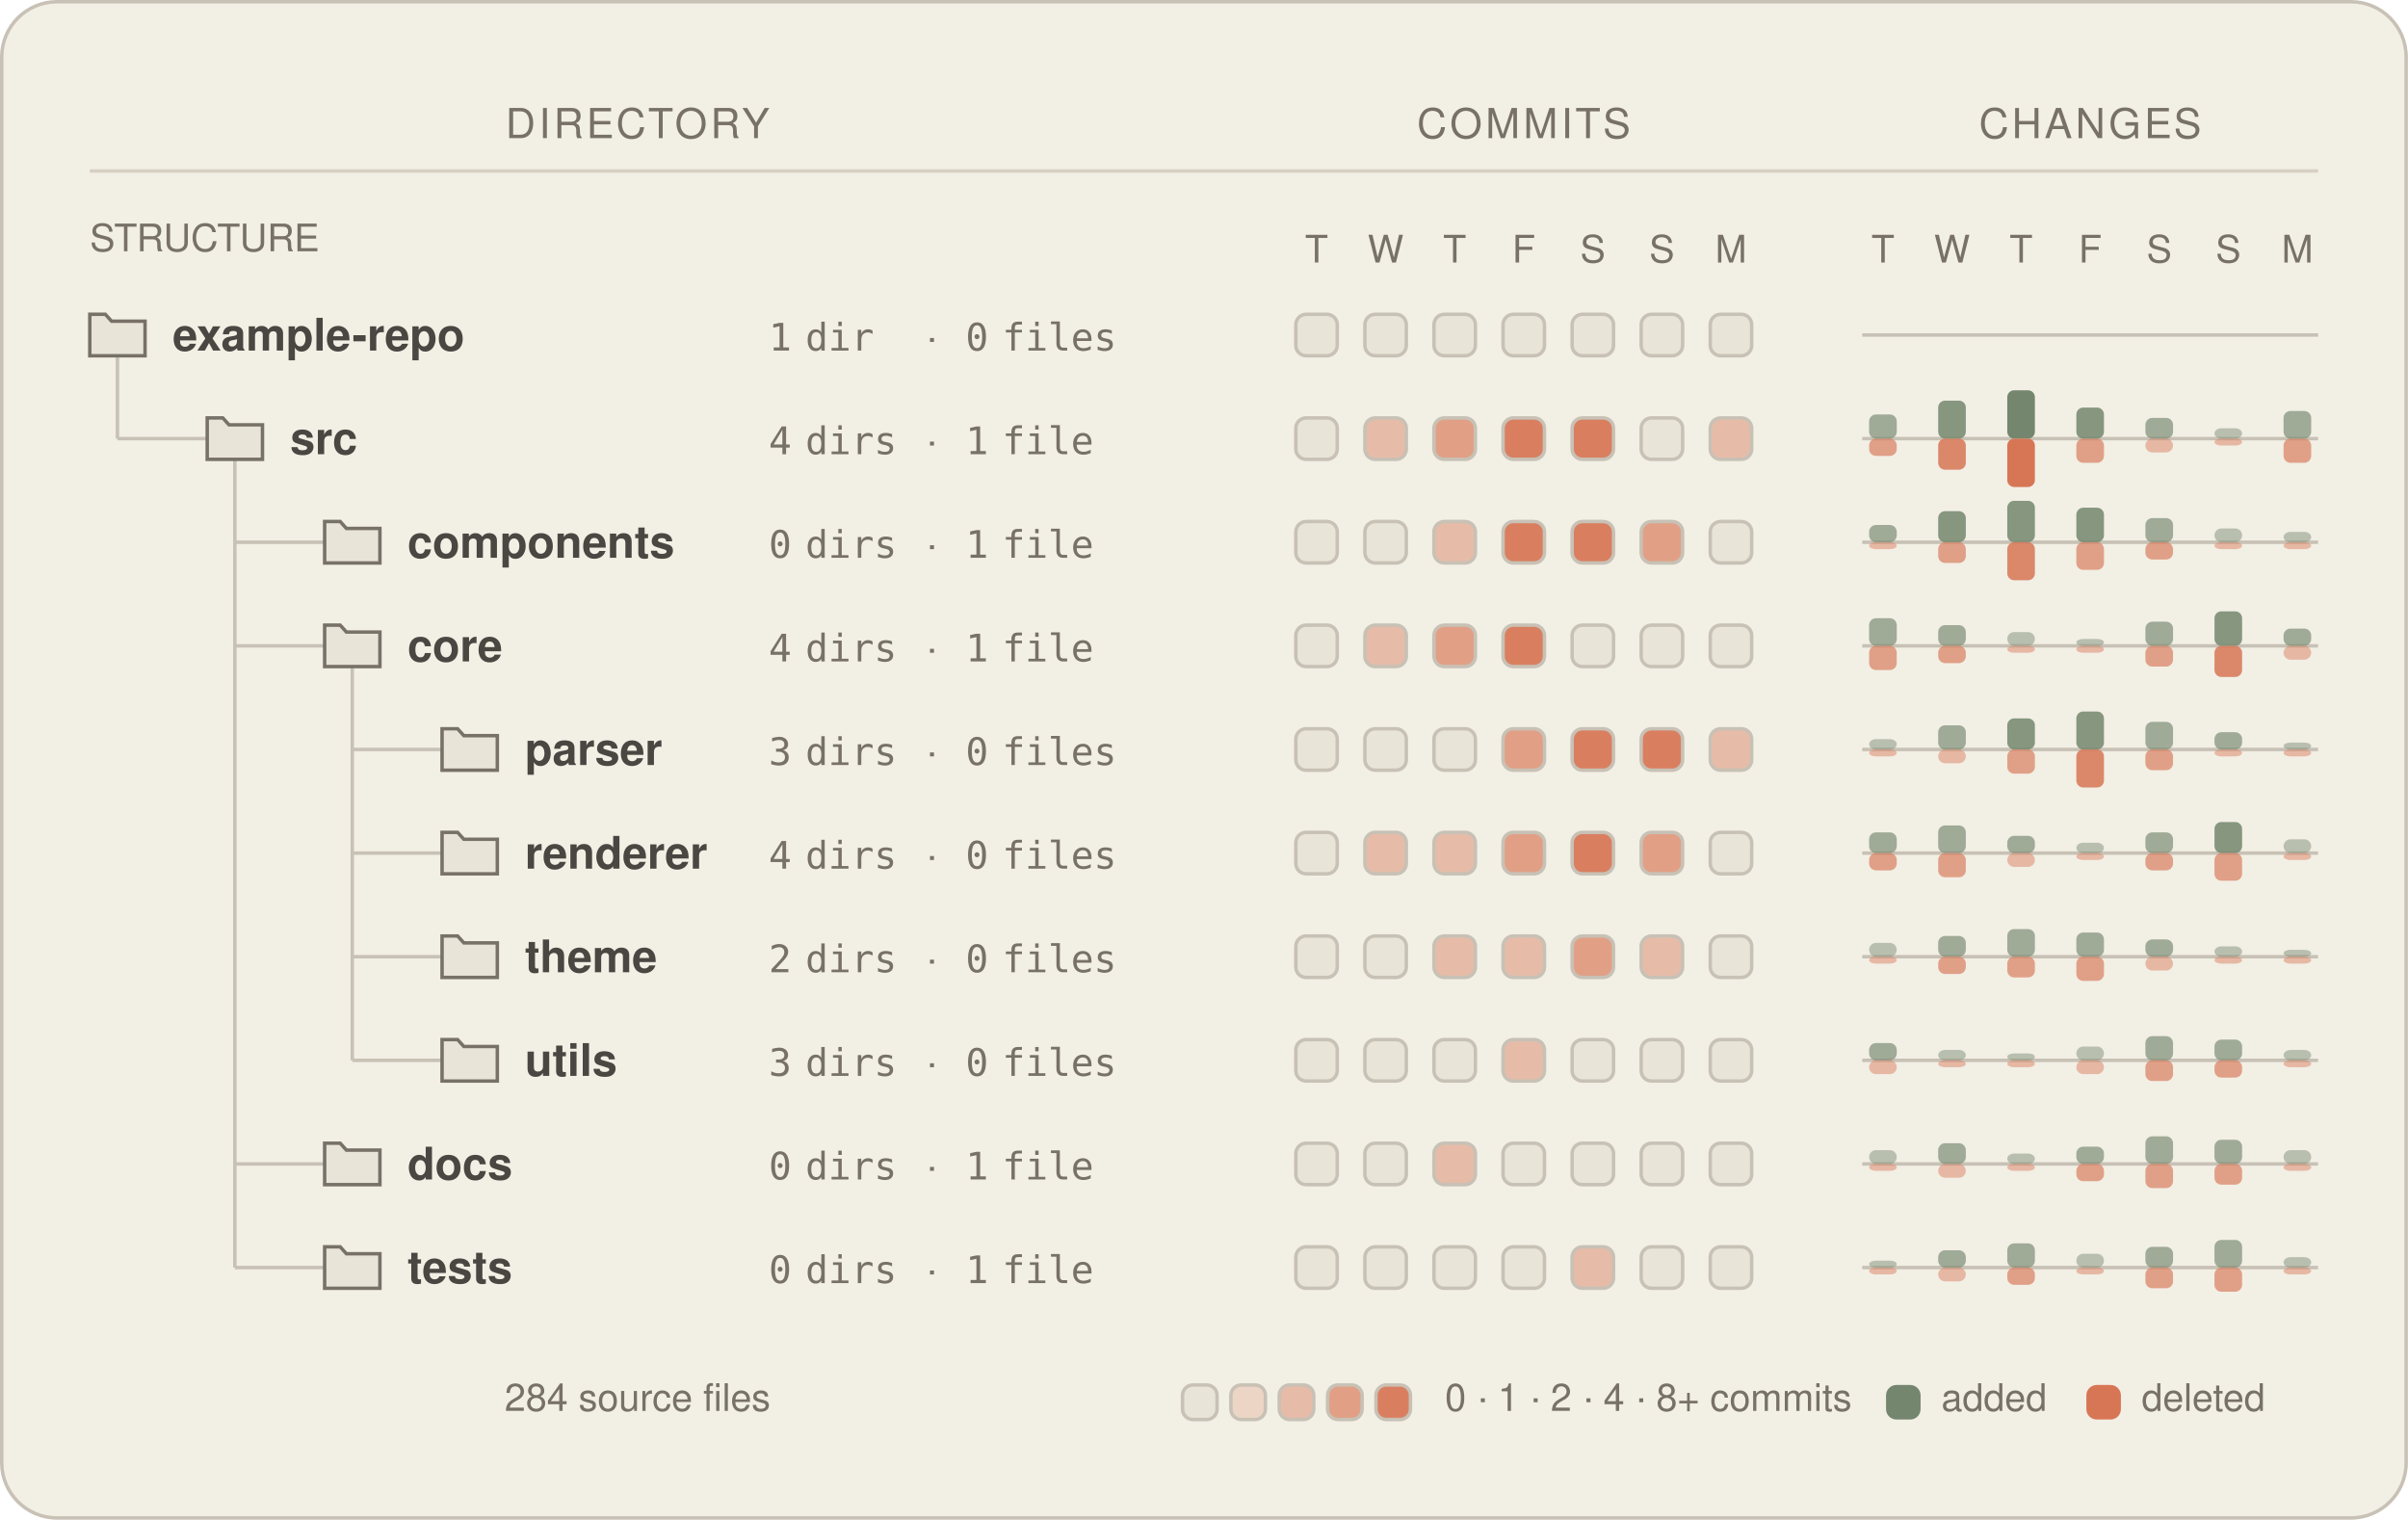
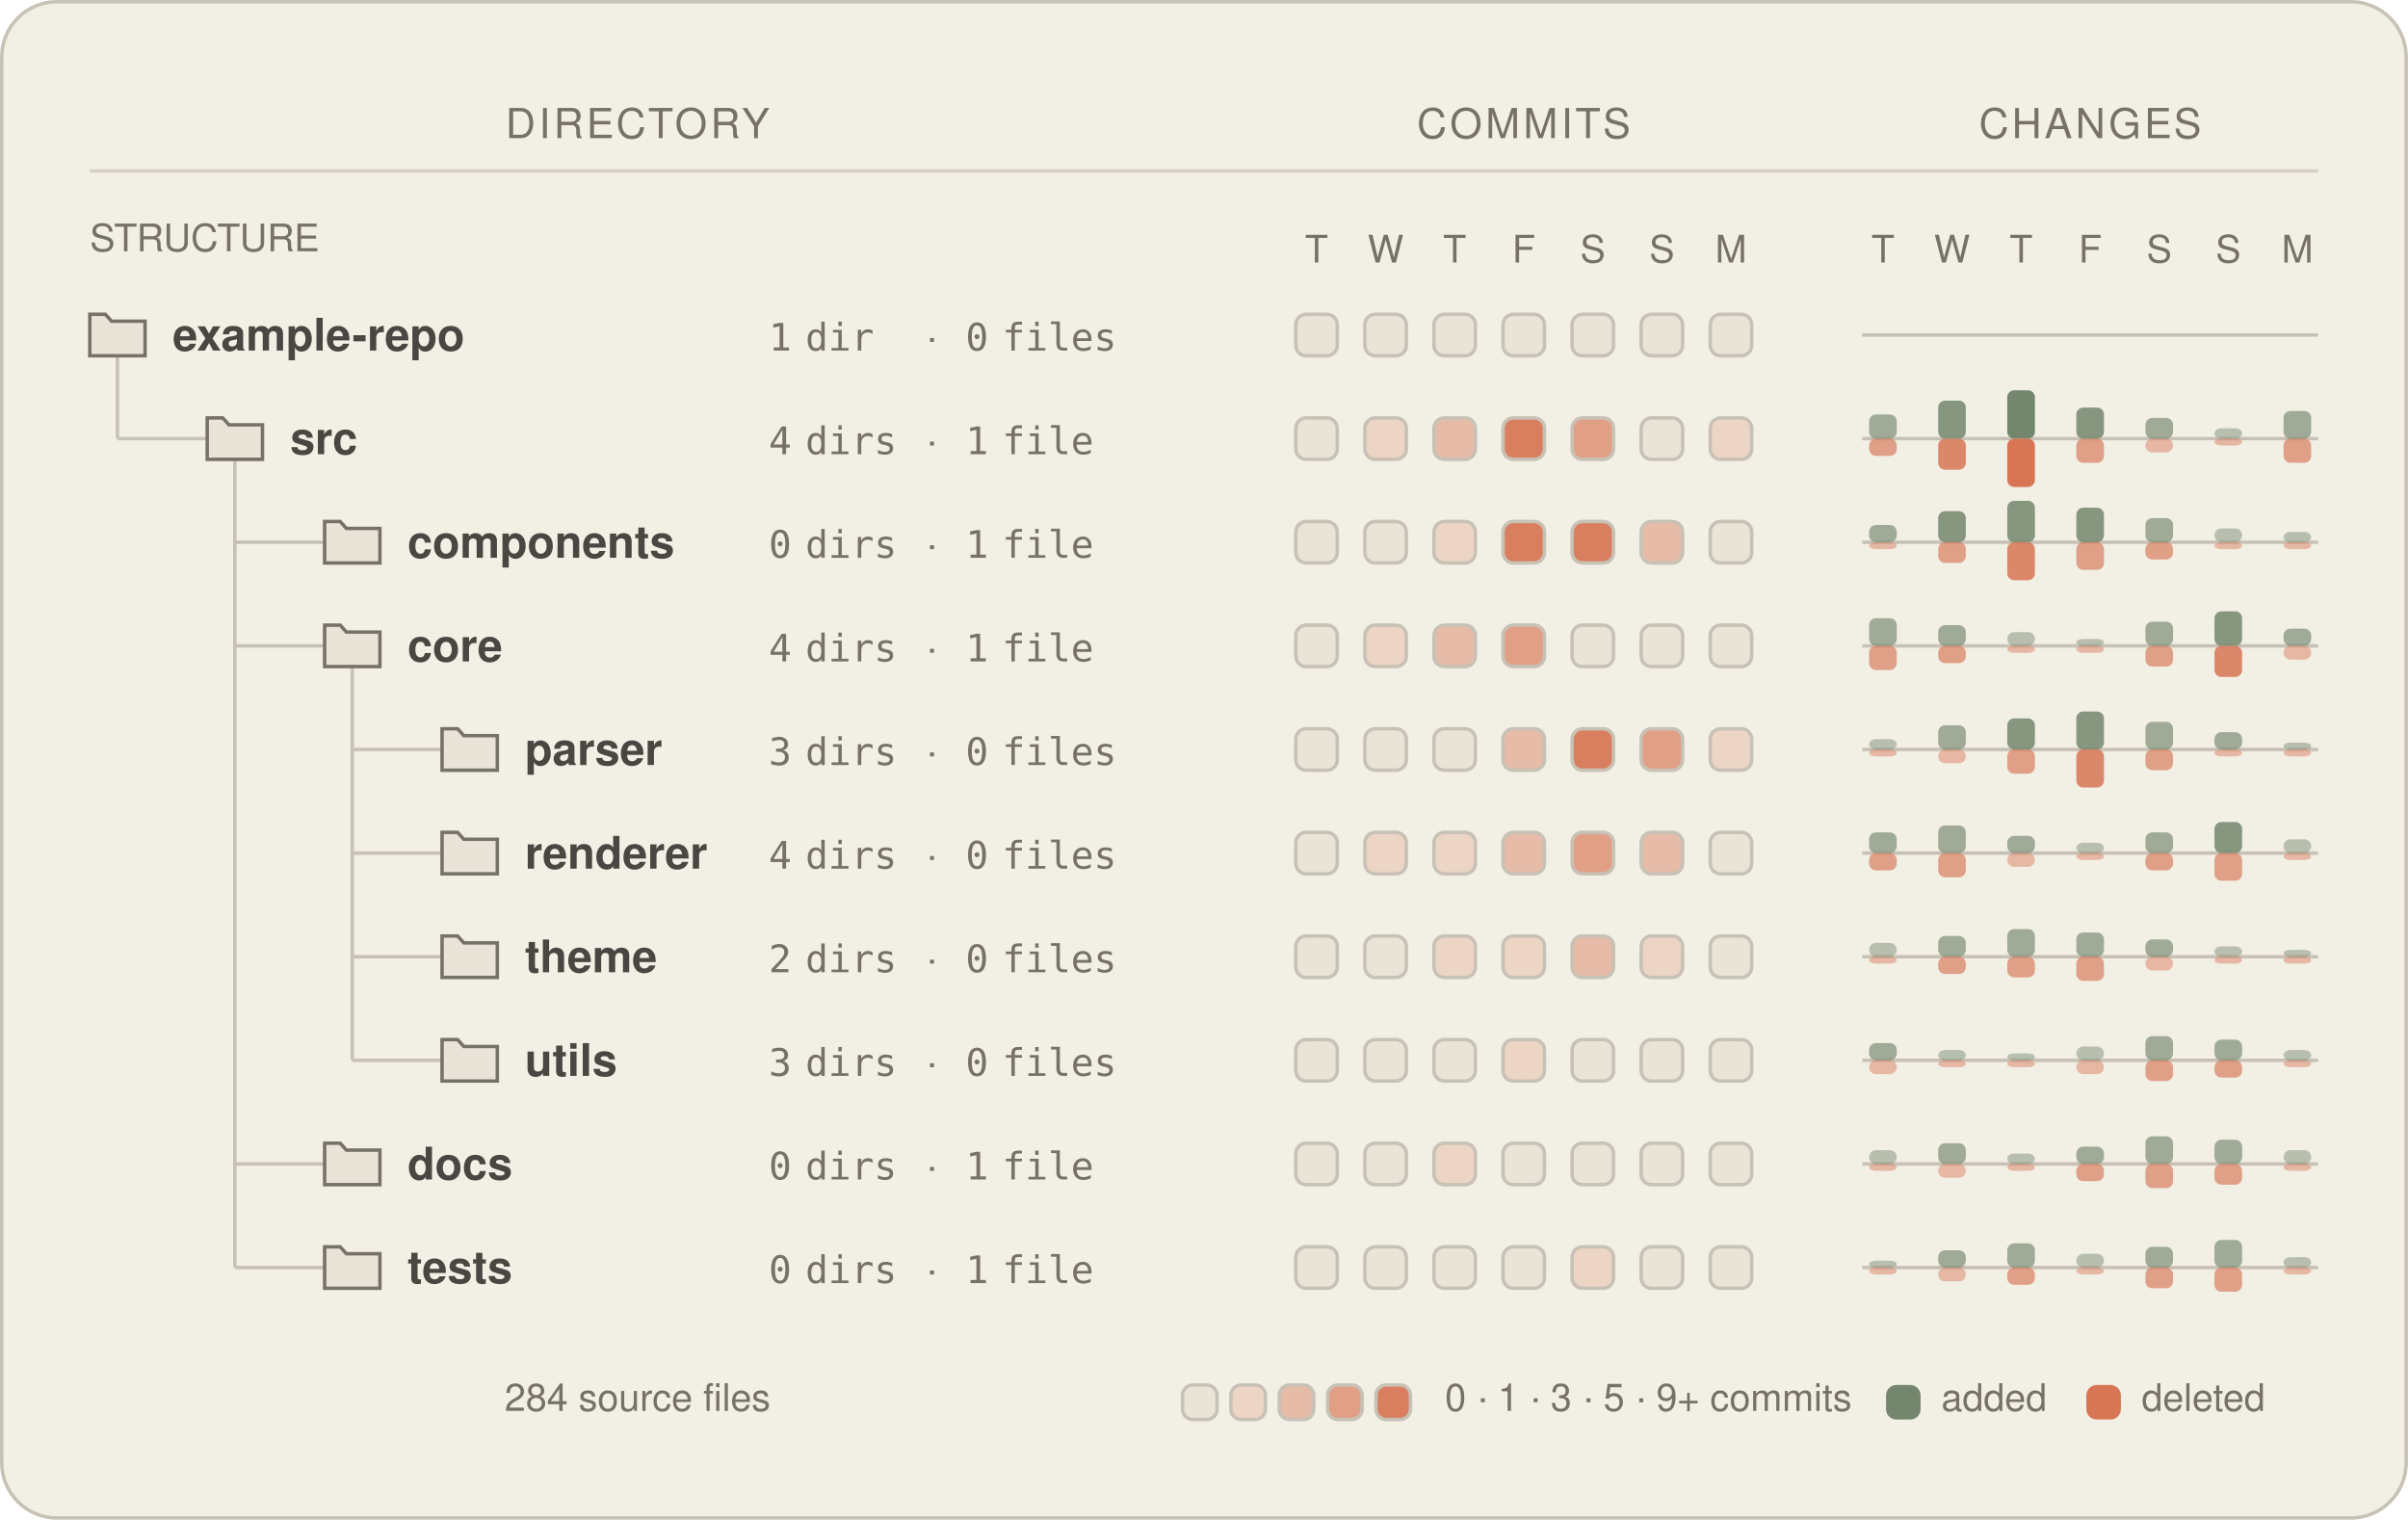
<svg xmlns="http://www.w3.org/2000/svg" width="697.232" height="440" viewBox="0 0 697.232 440" role="img" aria-labelledby="st-title st-desc">
  <style>
    text{font-family:-apple-system,BlinkMacSystemFont,"Segoe UI",Helvetica,Arial,sans-serif;fill:#4A4742;text-rendering:geometricPrecision}
    .muted{fill:#777168}
    .label{font-size:12px;font-weight:500;letter-spacing:0.08em}
    .small{font-size:11px}
    .row{font-size:13px;font-weight:550}
    .root{font-weight:650}
    .mono{font-family:ui-monospace,SFMono-Regular,Menlo,Consolas,monospace}
    .tree{stroke:#C8C1B5;stroke-width:1;fill:none}
  </style>
  <rect x="0.5" y="0.5" width="696.2" height="439" rx="16" stroke-width="1" fill="#F2EFE5" stroke="#C8C1B5" />
  <g class="label muted">
    <text x="184.6" y="40" text-anchor="middle" class="label muted">DIRECTORY</text>
    <text x="441.2" y="40" text-anchor="middle" class="label muted">COMMITS</text>
    <text x="605.2" y="40" text-anchor="middle" class="label muted">CHANGES</text>
  </g>
  <line x1="26" y1="49.5" x2="671.2" y2="49.5" stroke="#D7D0C3" />
  <text x="381.2" y="76" class="small muted" text-anchor="middle">T</text>
  <text x="545.2" y="76" class="small muted" text-anchor="middle">T</text>
  <text x="401.2" y="76" class="small muted" text-anchor="middle">W</text>
  <text x="565.2" y="76" class="small muted" text-anchor="middle">W</text>
  <text x="421.2" y="76" class="small muted" text-anchor="middle">T</text>
  <text x="585.2" y="76" class="small muted" text-anchor="middle">T</text>
  <text x="441.2" y="76" class="small muted" text-anchor="middle">F</text>
  <text x="605.2" y="76" class="small muted" text-anchor="middle">F</text>
  <text x="461.2" y="76" class="small muted" text-anchor="middle">S</text>
  <text x="625.2" y="76" class="small muted" text-anchor="middle">S</text>
  <text x="481.2" y="76" class="small muted" text-anchor="middle">S</text>
  <text x="645.2" y="76" class="small muted" text-anchor="middle">S</text>
  <text x="501.2" y="76" class="small muted" text-anchor="middle">M</text>
  <text x="665.2" y="76" class="small muted" text-anchor="middle">M</text>
  <text x="26" y="72.75" class="small muted">STRUCTURE</text>
  <g class="tree">
    <path d="M34 127 H60" />
    <path d="M68 157 H94" />
    <path d="M68 187 H94" />
    <path d="M102 217 H128" />
    <path d="M102 247 H128" />
    <path d="M102 277 H128" />
    <path d="M102 307 H128" />
    <path d="M68 337 H94" />
    <path d="M68 367 H94" />
    <path d="M34 103 V127" />
    <path d="M68 133 V367" />
    <path d="M102 193 V307" />
  </g>
  <g>
    <g transform="translate(26 97)">
      <path d="M0 -6h4.5l1.8 2H16v10H0z" fill="#E9E4D8" stroke="#777168" stroke-width="1" />
      <text x="24" y="4.5" class="row root">example-repo</text>
      <text x="203.2" y="4.5" text-anchor="end" class="small muted mono">1</text>
      <text x="207.2" y="4.5" class="small muted mono">dir</text>
      <text x="243.6" y="4.5" text-anchor="middle" class="small muted">·</text>
      <text x="260.2" y="4.5" text-anchor="end" class="small muted mono">0</text>
      <text x="264.2" y="4.5" class="small muted mono">files</text>
    </g>
    <g transform="translate(60 127)">
      <path d="M0 -6h4.5l1.8 2H16v10H0z" fill="#E9E4D8" stroke="#777168" stroke-width="1" />
      <text x="24" y="4.5" class="row">src</text>
      <text x="169.2" y="4.5" text-anchor="end" class="small muted mono">4</text>
      <text x="173.2" y="4.5" class="small muted mono">dirs</text>
      <text x="209.6" y="4.5" text-anchor="middle" class="small muted">·</text>
      <text x="226.2" y="4.5" text-anchor="end" class="small muted mono">1</text>
      <text x="230.2" y="4.5" class="small muted mono">file</text>
    </g>
    <g transform="translate(94 157)">
      <path d="M0 -6h4.5l1.8 2H16v10H0z" fill="#E9E4D8" stroke="#777168" stroke-width="1" />
      <text x="24" y="4.5" class="row">components</text>
      <text x="135.2" y="4.5" text-anchor="end" class="small muted mono">0</text>
      <text x="139.2" y="4.5" class="small muted mono">dirs</text>
      <text x="175.6" y="4.5" text-anchor="middle" class="small muted">·</text>
      <text x="192.2" y="4.5" text-anchor="end" class="small muted mono">1</text>
      <text x="196.2" y="4.5" class="small muted mono">file</text>
    </g>
    <g transform="translate(94 187)">
      <path d="M0 -6h4.5l1.8 2H16v10H0z" fill="#E9E4D8" stroke="#777168" stroke-width="1" />
      <text x="24" y="4.5" class="row">core</text>
      <text x="135.2" y="4.5" text-anchor="end" class="small muted mono">4</text>
      <text x="139.2" y="4.5" class="small muted mono">dirs</text>
      <text x="175.6" y="4.5" text-anchor="middle" class="small muted">·</text>
      <text x="192.2" y="4.5" text-anchor="end" class="small muted mono">1</text>
      <text x="196.2" y="4.5" class="small muted mono">file</text>
    </g>
    <g transform="translate(128 217)">
      <path d="M0 -6h4.5l1.8 2H16v10H0z" fill="#E9E4D8" stroke="#777168" stroke-width="1" />
      <text x="24" y="4.5" class="row">parser</text>
      <text x="101.2" y="4.5" text-anchor="end" class="small muted mono">3</text>
      <text x="105.2" y="4.5" class="small muted mono">dirs</text>
      <text x="141.6" y="4.5" text-anchor="middle" class="small muted">·</text>
      <text x="158.2" y="4.5" text-anchor="end" class="small muted mono">0</text>
      <text x="162.2" y="4.5" class="small muted mono">files</text>
    </g>
    <g transform="translate(128 247)">
      <path d="M0 -6h4.5l1.8 2H16v10H0z" fill="#E9E4D8" stroke="#777168" stroke-width="1" />
      <text x="24" y="4.5" class="row">renderer</text>
      <text x="101.2" y="4.5" text-anchor="end" class="small muted mono">4</text>
      <text x="105.2" y="4.5" class="small muted mono">dirs</text>
      <text x="141.6" y="4.5" text-anchor="middle" class="small muted">·</text>
      <text x="158.2" y="4.5" text-anchor="end" class="small muted mono">0</text>
      <text x="162.2" y="4.5" class="small muted mono">files</text>
    </g>
    <g transform="translate(128 277)">
      <path d="M0 -6h4.5l1.8 2H16v10H0z" fill="#E9E4D8" stroke="#777168" stroke-width="1" />
      <text x="24" y="4.5" class="row">theme</text>
      <text x="101.2" y="4.5" text-anchor="end" class="small muted mono">2</text>
      <text x="105.2" y="4.5" class="small muted mono">dirs</text>
      <text x="141.6" y="4.5" text-anchor="middle" class="small muted">·</text>
      <text x="158.2" y="4.5" text-anchor="end" class="small muted mono">0</text>
      <text x="162.2" y="4.5" class="small muted mono">files</text>
    </g>
    <g transform="translate(128 307)">
      <path d="M0 -6h4.5l1.8 2H16v10H0z" fill="#E9E4D8" stroke="#777168" stroke-width="1" />
      <text x="24" y="4.5" class="row">utils</text>
      <text x="101.2" y="4.5" text-anchor="end" class="small muted mono">3</text>
      <text x="105.2" y="4.5" class="small muted mono">dirs</text>
      <text x="141.6" y="4.5" text-anchor="middle" class="small muted">·</text>
      <text x="158.2" y="4.5" text-anchor="end" class="small muted mono">0</text>
      <text x="162.2" y="4.5" class="small muted mono">files</text>
    </g>
    <g transform="translate(94 337)">
      <path d="M0 -6h4.5l1.8 2H16v10H0z" fill="#E9E4D8" stroke="#777168" stroke-width="1" />
      <text x="24" y="4.5" class="row">docs</text>
      <text x="135.2" y="4.5" text-anchor="end" class="small muted mono">0</text>
      <text x="139.2" y="4.5" class="small muted mono">dirs</text>
      <text x="175.6" y="4.5" text-anchor="middle" class="small muted">·</text>
      <text x="192.2" y="4.5" text-anchor="end" class="small muted mono">1</text>
      <text x="196.2" y="4.5" class="small muted mono">file</text>
    </g>
    <g transform="translate(94 367)">
      <path d="M0 -6h4.5l1.8 2H16v10H0z" fill="#E9E4D8" stroke="#777168" stroke-width="1" />
      <text x="24" y="4.5" class="row">tests</text>
      <text x="135.2" y="4.5" text-anchor="end" class="small muted mono">0</text>
      <text x="139.2" y="4.5" class="small muted mono">dirs</text>
      <text x="175.6" y="4.5" text-anchor="middle" class="small muted">·</text>
      <text x="192.2" y="4.5" text-anchor="end" class="small muted mono">1</text>
      <text x="196.2" y="4.5" class="small muted mono">file</text>
    </g>
  </g>
  <g>
    <rect x="375.2" y="91" width="12" height="12" rx="3" fill="#E9E4D8" fill-opacity="1" stroke="#C8C1B5" stroke-width="1" />
    <rect x="395.2" y="91" width="12" height="12" rx="3" fill="#E9E4D8" fill-opacity="1" stroke="#C8C1B5" stroke-width="1" />
    <rect x="415.2" y="91" width="12" height="12" rx="3" fill="#E9E4D8" fill-opacity="1" stroke="#C8C1B5" stroke-width="1" />
    <rect x="435.2" y="91" width="12" height="12" rx="3" fill="#E9E4D8" fill-opacity="1" stroke="#C8C1B5" stroke-width="1" />
    <rect x="455.2" y="91" width="12" height="12" rx="3" fill="#E9E4D8" fill-opacity="1" stroke="#C8C1B5" stroke-width="1" />
    <rect x="475.2" y="91" width="12" height="12" rx="3" fill="#E9E4D8" fill-opacity="1" stroke="#C8C1B5" stroke-width="1" />
    <rect x="495.2" y="91" width="12" height="12" rx="3" fill="#E9E4D8" fill-opacity="1" stroke="#C8C1B5" stroke-width="1" />
    <rect x="375.2" y="121" width="12" height="12" rx="3" fill="#E9E4D8" fill-opacity="1" stroke="#C8C1B5" stroke-width="1" />
-     <rect x="395.2" y="121" width="12" height="12" rx="3" fill="#D77655" fill-opacity="0.42" stroke="#C8C1B5" stroke-width="1" />
-     <rect x="415.2" y="121" width="12" height="12" rx="3" fill="#D77655" fill-opacity="0.66" stroke="#C8C1B5" stroke-width="1" />
+     <rect x="395.2" y="121" width="12" height="12" rx="3" fill="#D77655" fill-opacity="0.22" stroke="#C8C1B5" stroke-width="1" />
+     <rect x="415.2" y="121" width="12" height="12" rx="3" fill="#D77655" fill-opacity="0.42" stroke="#C8C1B5" stroke-width="1" />
    <rect x="435.2" y="121" width="12" height="12" rx="3" fill="#D77655" fill-opacity="0.92" stroke="#C8C1B5" stroke-width="1" />
-     <rect x="455.2" y="121" width="12" height="12" rx="3" fill="#D77655" fill-opacity="0.92" stroke="#C8C1B5" stroke-width="1" />
+     <rect x="455.2" y="121" width="12" height="12" rx="3" fill="#D77655" fill-opacity="0.66" stroke="#C8C1B5" stroke-width="1" />
    <rect x="475.2" y="121" width="12" height="12" rx="3" fill="#E9E4D8" fill-opacity="1" stroke="#C8C1B5" stroke-width="1" />
-     <rect x="495.2" y="121" width="12" height="12" rx="3" fill="#D77655" fill-opacity="0.42" stroke="#C8C1B5" stroke-width="1" />
+     <rect x="495.2" y="121" width="12" height="12" rx="3" fill="#D77655" fill-opacity="0.22" stroke="#C8C1B5" stroke-width="1" />
    <rect x="375.2" y="151" width="12" height="12" rx="3" fill="#E9E4D8" fill-opacity="1" stroke="#C8C1B5" stroke-width="1" />
    <rect x="395.2" y="151" width="12" height="12" rx="3" fill="#E9E4D8" fill-opacity="1" stroke="#C8C1B5" stroke-width="1" />
-     <rect x="415.2" y="151" width="12" height="12" rx="3" fill="#D77655" fill-opacity="0.42" stroke="#C8C1B5" stroke-width="1" />
+     <rect x="415.2" y="151" width="12" height="12" rx="3" fill="#D77655" fill-opacity="0.22" stroke="#C8C1B5" stroke-width="1" />
    <rect x="435.2" y="151" width="12" height="12" rx="3" fill="#D77655" fill-opacity="0.92" stroke="#C8C1B5" stroke-width="1" />
    <rect x="455.2" y="151" width="12" height="12" rx="3" fill="#D77655" fill-opacity="0.92" stroke="#C8C1B5" stroke-width="1" />
-     <rect x="475.2" y="151" width="12" height="12" rx="3" fill="#D77655" fill-opacity="0.66" stroke="#C8C1B5" stroke-width="1" />
+     <rect x="475.2" y="151" width="12" height="12" rx="3" fill="#D77655" fill-opacity="0.42" stroke="#C8C1B5" stroke-width="1" />
    <rect x="495.2" y="151" width="12" height="12" rx="3" fill="#E9E4D8" fill-opacity="1" stroke="#C8C1B5" stroke-width="1" />
    <rect x="375.2" y="181" width="12" height="12" rx="3" fill="#E9E4D8" fill-opacity="1" stroke="#C8C1B5" stroke-width="1" />
-     <rect x="395.2" y="181" width="12" height="12" rx="3" fill="#D77655" fill-opacity="0.42" stroke="#C8C1B5" stroke-width="1" />
-     <rect x="415.2" y="181" width="12" height="12" rx="3" fill="#D77655" fill-opacity="0.66" stroke="#C8C1B5" stroke-width="1" />
-     <rect x="435.2" y="181" width="12" height="12" rx="3" fill="#D77655" fill-opacity="0.92" stroke="#C8C1B5" stroke-width="1" />
+     <rect x="395.2" y="181" width="12" height="12" rx="3" fill="#D77655" fill-opacity="0.22" stroke="#C8C1B5" stroke-width="1" />
+     <rect x="415.2" y="181" width="12" height="12" rx="3" fill="#D77655" fill-opacity="0.42" stroke="#C8C1B5" stroke-width="1" />
+     <rect x="435.2" y="181" width="12" height="12" rx="3" fill="#D77655" fill-opacity="0.66" stroke="#C8C1B5" stroke-width="1" />
    <rect x="455.2" y="181" width="12" height="12" rx="3" fill="#E9E4D8" fill-opacity="1" stroke="#C8C1B5" stroke-width="1" />
    <rect x="475.2" y="181" width="12" height="12" rx="3" fill="#E9E4D8" fill-opacity="1" stroke="#C8C1B5" stroke-width="1" />
    <rect x="495.2" y="181" width="12" height="12" rx="3" fill="#E9E4D8" fill-opacity="1" stroke="#C8C1B5" stroke-width="1" />
    <rect x="375.2" y="211" width="12" height="12" rx="3" fill="#E9E4D8" fill-opacity="1" stroke="#C8C1B5" stroke-width="1" />
    <rect x="395.2" y="211" width="12" height="12" rx="3" fill="#E9E4D8" fill-opacity="1" stroke="#C8C1B5" stroke-width="1" />
    <rect x="415.2" y="211" width="12" height="12" rx="3" fill="#E9E4D8" fill-opacity="1" stroke="#C8C1B5" stroke-width="1" />
-     <rect x="435.2" y="211" width="12" height="12" rx="3" fill="#D77655" fill-opacity="0.66" stroke="#C8C1B5" stroke-width="1" />
+     <rect x="435.2" y="211" width="12" height="12" rx="3" fill="#D77655" fill-opacity="0.42" stroke="#C8C1B5" stroke-width="1" />
    <rect x="455.2" y="211" width="12" height="12" rx="3" fill="#D77655" fill-opacity="0.92" stroke="#C8C1B5" stroke-width="1" />
-     <rect x="475.2" y="211" width="12" height="12" rx="3" fill="#D77655" fill-opacity="0.92" stroke="#C8C1B5" stroke-width="1" />
-     <rect x="495.2" y="211" width="12" height="12" rx="3" fill="#D77655" fill-opacity="0.42" stroke="#C8C1B5" stroke-width="1" />
+     <rect x="475.2" y="211" width="12" height="12" rx="3" fill="#D77655" fill-opacity="0.66" stroke="#C8C1B5" stroke-width="1" />
+     <rect x="495.2" y="211" width="12" height="12" rx="3" fill="#D77655" fill-opacity="0.22" stroke="#C8C1B5" stroke-width="1" />
    <rect x="375.2" y="241" width="12" height="12" rx="3" fill="#E9E4D8" fill-opacity="1" stroke="#C8C1B5" stroke-width="1" />
-     <rect x="395.2" y="241" width="12" height="12" rx="3" fill="#D77655" fill-opacity="0.42" stroke="#C8C1B5" stroke-width="1" />
-     <rect x="415.2" y="241" width="12" height="12" rx="3" fill="#D77655" fill-opacity="0.42" stroke="#C8C1B5" stroke-width="1" />
-     <rect x="435.2" y="241" width="12" height="12" rx="3" fill="#D77655" fill-opacity="0.66" stroke="#C8C1B5" stroke-width="1" />
-     <rect x="455.2" y="241" width="12" height="12" rx="3" fill="#D77655" fill-opacity="0.92" stroke="#C8C1B5" stroke-width="1" />
-     <rect x="475.2" y="241" width="12" height="12" rx="3" fill="#D77655" fill-opacity="0.66" stroke="#C8C1B5" stroke-width="1" />
+     <rect x="395.2" y="241" width="12" height="12" rx="3" fill="#D77655" fill-opacity="0.22" stroke="#C8C1B5" stroke-width="1" />
+     <rect x="415.2" y="241" width="12" height="12" rx="3" fill="#D77655" fill-opacity="0.22" stroke="#C8C1B5" stroke-width="1" />
+     <rect x="435.2" y="241" width="12" height="12" rx="3" fill="#D77655" fill-opacity="0.42" stroke="#C8C1B5" stroke-width="1" />
+     <rect x="455.2" y="241" width="12" height="12" rx="3" fill="#D77655" fill-opacity="0.66" stroke="#C8C1B5" stroke-width="1" />
+     <rect x="475.2" y="241" width="12" height="12" rx="3" fill="#D77655" fill-opacity="0.42" stroke="#C8C1B5" stroke-width="1" />
    <rect x="495.2" y="241" width="12" height="12" rx="3" fill="#E9E4D8" fill-opacity="1" stroke="#C8C1B5" stroke-width="1" />
    <rect x="375.2" y="271" width="12" height="12" rx="3" fill="#E9E4D8" fill-opacity="1" stroke="#C8C1B5" stroke-width="1" />
    <rect x="395.2" y="271" width="12" height="12" rx="3" fill="#E9E4D8" fill-opacity="1" stroke="#C8C1B5" stroke-width="1" />
-     <rect x="415.2" y="271" width="12" height="12" rx="3" fill="#D77655" fill-opacity="0.42" stroke="#C8C1B5" stroke-width="1" />
-     <rect x="435.2" y="271" width="12" height="12" rx="3" fill="#D77655" fill-opacity="0.42" stroke="#C8C1B5" stroke-width="1" />
-     <rect x="455.2" y="271" width="12" height="12" rx="3" fill="#D77655" fill-opacity="0.66" stroke="#C8C1B5" stroke-width="1" />
-     <rect x="475.2" y="271" width="12" height="12" rx="3" fill="#D77655" fill-opacity="0.42" stroke="#C8C1B5" stroke-width="1" />
+     <rect x="415.2" y="271" width="12" height="12" rx="3" fill="#D77655" fill-opacity="0.22" stroke="#C8C1B5" stroke-width="1" />
+     <rect x="435.2" y="271" width="12" height="12" rx="3" fill="#D77655" fill-opacity="0.22" stroke="#C8C1B5" stroke-width="1" />
+     <rect x="455.2" y="271" width="12" height="12" rx="3" fill="#D77655" fill-opacity="0.42" stroke="#C8C1B5" stroke-width="1" />
+     <rect x="475.2" y="271" width="12" height="12" rx="3" fill="#D77655" fill-opacity="0.22" stroke="#C8C1B5" stroke-width="1" />
    <rect x="495.2" y="271" width="12" height="12" rx="3" fill="#E9E4D8" fill-opacity="1" stroke="#C8C1B5" stroke-width="1" />
    <rect x="375.2" y="301" width="12" height="12" rx="3" fill="#E9E4D8" fill-opacity="1" stroke="#C8C1B5" stroke-width="1" />
    <rect x="395.2" y="301" width="12" height="12" rx="3" fill="#E9E4D8" fill-opacity="1" stroke="#C8C1B5" stroke-width="1" />
    <rect x="415.2" y="301" width="12" height="12" rx="3" fill="#E9E4D8" fill-opacity="1" stroke="#C8C1B5" stroke-width="1" />
-     <rect x="435.2" y="301" width="12" height="12" rx="3" fill="#D77655" fill-opacity="0.42" stroke="#C8C1B5" stroke-width="1" />
+     <rect x="435.2" y="301" width="12" height="12" rx="3" fill="#D77655" fill-opacity="0.22" stroke="#C8C1B5" stroke-width="1" />
    <rect x="455.2" y="301" width="12" height="12" rx="3" fill="#E9E4D8" fill-opacity="1" stroke="#C8C1B5" stroke-width="1" />
    <rect x="475.2" y="301" width="12" height="12" rx="3" fill="#E9E4D8" fill-opacity="1" stroke="#C8C1B5" stroke-width="1" />
    <rect x="495.2" y="301" width="12" height="12" rx="3" fill="#E9E4D8" fill-opacity="1" stroke="#C8C1B5" stroke-width="1" />
    <rect x="375.2" y="331" width="12" height="12" rx="3" fill="#E9E4D8" fill-opacity="1" stroke="#C8C1B5" stroke-width="1" />
    <rect x="395.2" y="331" width="12" height="12" rx="3" fill="#E9E4D8" fill-opacity="1" stroke="#C8C1B5" stroke-width="1" />
-     <rect x="415.2" y="331" width="12" height="12" rx="3" fill="#D77655" fill-opacity="0.42" stroke="#C8C1B5" stroke-width="1" />
+     <rect x="415.2" y="331" width="12" height="12" rx="3" fill="#D77655" fill-opacity="0.22" stroke="#C8C1B5" stroke-width="1" />
    <rect x="435.2" y="331" width="12" height="12" rx="3" fill="#E9E4D8" fill-opacity="1" stroke="#C8C1B5" stroke-width="1" />
    <rect x="455.2" y="331" width="12" height="12" rx="3" fill="#E9E4D8" fill-opacity="1" stroke="#C8C1B5" stroke-width="1" />
    <rect x="475.2" y="331" width="12" height="12" rx="3" fill="#E9E4D8" fill-opacity="1" stroke="#C8C1B5" stroke-width="1" />
    <rect x="495.2" y="331" width="12" height="12" rx="3" fill="#E9E4D8" fill-opacity="1" stroke="#C8C1B5" stroke-width="1" />
    <rect x="375.2" y="361" width="12" height="12" rx="3" fill="#E9E4D8" fill-opacity="1" stroke="#C8C1B5" stroke-width="1" />
    <rect x="395.2" y="361" width="12" height="12" rx="3" fill="#E9E4D8" fill-opacity="1" stroke="#C8C1B5" stroke-width="1" />
    <rect x="415.2" y="361" width="12" height="12" rx="3" fill="#E9E4D8" fill-opacity="1" stroke="#C8C1B5" stroke-width="1" />
    <rect x="435.2" y="361" width="12" height="12" rx="3" fill="#E9E4D8" fill-opacity="1" stroke="#C8C1B5" stroke-width="1" />
-     <rect x="455.2" y="361" width="12" height="12" rx="3" fill="#D77655" fill-opacity="0.42" stroke="#C8C1B5" stroke-width="1" />
+     <rect x="455.2" y="361" width="12" height="12" rx="3" fill="#D77655" fill-opacity="0.22" stroke="#C8C1B5" stroke-width="1" />
    <rect x="475.2" y="361" width="12" height="12" rx="3" fill="#E9E4D8" fill-opacity="1" stroke="#C8C1B5" stroke-width="1" />
    <rect x="495.2" y="361" width="12" height="12" rx="3" fill="#E9E4D8" fill-opacity="1" stroke="#C8C1B5" stroke-width="1" />
  </g>
  <g>
    <path d="M539.2 97H671.2" fill="none" stroke="#C8C1B5" stroke-width="1" />
    <path d="M539.2 127H671.2" fill="none" stroke="#C8C1B5" stroke-width="1" />
    <rect x="541.2" y="120" width="8" height="7" rx="2" fill="#74866D" fill-opacity="0.65" />
    <rect x="541.2" y="127" width="8" height="5" rx="2" fill="#D77655" fill-opacity="0.65" />
    <rect x="561.2" y="116" width="8" height="11" rx="2" fill="#74866D" fill-opacity="0.85" />
    <rect x="561.2" y="127" width="8" height="9" rx="2" fill="#D77655" fill-opacity="0.85" />
    <rect x="581.2" y="113" width="8" height="14" rx="2" fill="#74866D" fill-opacity="1" />
    <rect x="581.2" y="127" width="8" height="14" rx="2" fill="#D77655" fill-opacity="1" />
    <rect x="601.2" y="118" width="8" height="9" rx="2" fill="#74866D" fill-opacity="0.85" />
    <rect x="601.2" y="127" width="8" height="7" rx="2" fill="#D77655" fill-opacity="0.65" />
    <rect x="621.2" y="121" width="8" height="6" rx="2" fill="#74866D" fill-opacity="0.65" />
    <rect x="621.2" y="127" width="8" height="4" rx="2" fill="#D77655" fill-opacity="0.45" />
    <rect x="641.2" y="124" width="8" height="3" rx="2" fill="#74866D" fill-opacity="0.45" />
    <rect x="641.2" y="127" width="8" height="2" rx="2" fill="#D77655" fill-opacity="0.45" />
    <rect x="661.2" y="119" width="8" height="8" rx="2" fill="#74866D" fill-opacity="0.65" />
    <rect x="661.2" y="127" width="8" height="7" rx="2" fill="#D77655" fill-opacity="0.65" />
    <path d="M539.2 157H671.2" fill="none" stroke="#C8C1B5" stroke-width="1" />
    <rect x="541.2" y="152" width="8" height="5" rx="2" fill="#74866D" fill-opacity="0.65" />
    <rect x="541.2" y="157" width="8" height="2" rx="2" fill="#D77655" fill-opacity="0.45" />
    <rect x="561.2" y="148" width="8" height="9" rx="2" fill="#74866D" fill-opacity="0.85" />
    <rect x="561.2" y="157" width="8" height="6" rx="2" fill="#D77655" fill-opacity="0.65" />
    <rect x="581.2" y="145" width="8" height="12" rx="2" fill="#74866D" fill-opacity="0.85" />
    <rect x="581.2" y="157" width="8" height="11" rx="2" fill="#D77655" fill-opacity="0.85" />
    <rect x="601.2" y="147" width="8" height="10" rx="2" fill="#74866D" fill-opacity="0.85" />
    <rect x="601.2" y="157" width="8" height="8" rx="2" fill="#D77655" fill-opacity="0.65" />
    <rect x="621.2" y="150" width="8" height="7" rx="2" fill="#74866D" fill-opacity="0.65" />
    <rect x="621.2" y="157" width="8" height="5" rx="2" fill="#D77655" fill-opacity="0.65" />
    <rect x="641.2" y="153" width="8" height="4" rx="2" fill="#74866D" fill-opacity="0.45" />
    <rect x="641.2" y="157" width="8" height="2" rx="2" fill="#D77655" fill-opacity="0.45" />
    <rect x="661.2" y="154" width="8" height="3" rx="2" fill="#74866D" fill-opacity="0.45" />
    <rect x="661.2" y="157" width="8" height="2" rx="2" fill="#D77655" fill-opacity="0.45" />
    <path d="M539.2 187H671.2" fill="none" stroke="#C8C1B5" stroke-width="1" />
    <rect x="541.2" y="179" width="8" height="8" rx="2" fill="#74866D" fill-opacity="0.65" />
    <rect x="541.2" y="187" width="8" height="7" rx="2" fill="#D77655" fill-opacity="0.65" />
    <rect x="561.2" y="181" width="8" height="6" rx="2" fill="#74866D" fill-opacity="0.65" />
    <rect x="561.2" y="187" width="8" height="5" rx="2" fill="#D77655" fill-opacity="0.65" />
    <rect x="581.2" y="183" width="8" height="4" rx="2" fill="#74866D" fill-opacity="0.45" />
    <rect x="581.2" y="187" width="8" height="2" rx="2" fill="#D77655" fill-opacity="0.45" />
    <rect x="601.2" y="185" width="8" height="2" rx="2" fill="#74866D" fill-opacity="0.45" />
    <rect x="601.2" y="187" width="8" height="2" rx="2" fill="#D77655" fill-opacity="0.45" />
    <rect x="621.2" y="180" width="8" height="7" rx="2" fill="#74866D" fill-opacity="0.65" />
    <rect x="621.2" y="187" width="8" height="6" rx="2" fill="#D77655" fill-opacity="0.65" />
    <rect x="641.2" y="177" width="8" height="10" rx="2" fill="#74866D" fill-opacity="0.85" />
    <rect x="641.2" y="187" width="8" height="9" rx="2" fill="#D77655" fill-opacity="0.85" />
    <rect x="661.2" y="182" width="8" height="5" rx="2" fill="#74866D" fill-opacity="0.65" />
    <rect x="661.2" y="187" width="8" height="4" rx="2" fill="#D77655" fill-opacity="0.45" />
    <path d="M539.2 217H671.2" fill="none" stroke="#C8C1B5" stroke-width="1" />
    <rect x="541.2" y="214" width="8" height="3" rx="2" fill="#74866D" fill-opacity="0.45" />
    <rect x="541.2" y="217" width="8" height="2" rx="2" fill="#D77655" fill-opacity="0.45" />
    <rect x="561.2" y="210" width="8" height="7" rx="2" fill="#74866D" fill-opacity="0.65" />
    <rect x="561.2" y="217" width="8" height="4" rx="2" fill="#D77655" fill-opacity="0.45" />
    <rect x="581.2" y="208" width="8" height="9" rx="2" fill="#74866D" fill-opacity="0.85" />
    <rect x="581.2" y="217" width="8" height="7" rx="2" fill="#D77655" fill-opacity="0.65" />
    <rect x="601.2" y="206" width="8" height="11" rx="2" fill="#74866D" fill-opacity="0.85" />
    <rect x="601.2" y="217" width="8" height="11" rx="2" fill="#D77655" fill-opacity="0.85" />
    <rect x="621.2" y="209" width="8" height="8" rx="2" fill="#74866D" fill-opacity="0.65" />
    <rect x="621.2" y="217" width="8" height="6" rx="2" fill="#D77655" fill-opacity="0.65" />
    <rect x="641.2" y="212" width="8" height="5" rx="2" fill="#74866D" fill-opacity="0.65" />
    <rect x="641.2" y="217" width="8" height="2" rx="2" fill="#D77655" fill-opacity="0.45" />
    <rect x="661.2" y="215" width="8" height="2" rx="2" fill="#74866D" fill-opacity="0.45" />
    <rect x="661.2" y="217" width="8" height="2" rx="2" fill="#D77655" fill-opacity="0.45" />
    <path d="M539.2 247H671.2" fill="none" stroke="#C8C1B5" stroke-width="1" />
    <rect x="541.2" y="241" width="8" height="6" rx="2" fill="#74866D" fill-opacity="0.65" />
    <rect x="541.2" y="247" width="8" height="5" rx="2" fill="#D77655" fill-opacity="0.65" />
    <rect x="561.2" y="239" width="8" height="8" rx="2" fill="#74866D" fill-opacity="0.65" />
    <rect x="561.2" y="247" width="8" height="7" rx="2" fill="#D77655" fill-opacity="0.65" />
    <rect x="581.2" y="242" width="8" height="5" rx="2" fill="#74866D" fill-opacity="0.65" />
    <rect x="581.2" y="247" width="8" height="4" rx="2" fill="#D77655" fill-opacity="0.45" />
    <rect x="601.2" y="244" width="8" height="3" rx="2" fill="#74866D" fill-opacity="0.45" />
    <rect x="601.2" y="247" width="8" height="2" rx="2" fill="#D77655" fill-opacity="0.45" />
    <rect x="621.2" y="241" width="8" height="6" rx="2" fill="#74866D" fill-opacity="0.65" />
    <rect x="621.2" y="247" width="8" height="5" rx="2" fill="#D77655" fill-opacity="0.65" />
    <rect x="641.2" y="238" width="8" height="9" rx="2" fill="#74866D" fill-opacity="0.85" />
    <rect x="641.2" y="247" width="8" height="8" rx="2" fill="#D77655" fill-opacity="0.65" />
    <rect x="661.2" y="243" width="8" height="4" rx="2" fill="#74866D" fill-opacity="0.45" />
    <rect x="661.2" y="247" width="8" height="2" rx="2" fill="#D77655" fill-opacity="0.45" />
    <path d="M539.2 277H671.2" fill="none" stroke="#C8C1B5" stroke-width="1" />
    <rect x="541.2" y="273" width="8" height="4" rx="2" fill="#74866D" fill-opacity="0.45" />
    <rect x="541.2" y="277" width="8" height="2" rx="2" fill="#D77655" fill-opacity="0.45" />
    <rect x="561.2" y="271" width="8" height="6" rx="2" fill="#74866D" fill-opacity="0.65" />
    <rect x="561.2" y="277" width="8" height="5" rx="2" fill="#D77655" fill-opacity="0.65" />
    <rect x="581.2" y="269" width="8" height="8" rx="2" fill="#74866D" fill-opacity="0.65" />
    <rect x="581.2" y="277" width="8" height="6" rx="2" fill="#D77655" fill-opacity="0.65" />
    <rect x="601.2" y="270" width="8" height="7" rx="2" fill="#74866D" fill-opacity="0.65" />
    <rect x="601.2" y="277" width="8" height="7" rx="2" fill="#D77655" fill-opacity="0.65" />
    <rect x="621.2" y="272" width="8" height="5" rx="2" fill="#74866D" fill-opacity="0.65" />
    <rect x="621.2" y="277" width="8" height="4" rx="2" fill="#D77655" fill-opacity="0.45" />
    <rect x="641.2" y="274" width="8" height="3" rx="2" fill="#74866D" fill-opacity="0.45" />
    <rect x="641.2" y="277" width="8" height="2" rx="2" fill="#D77655" fill-opacity="0.45" />
    <rect x="661.2" y="275" width="8" height="2" rx="2" fill="#74866D" fill-opacity="0.45" />
    <rect x="661.2" y="277" width="8" height="2" rx="2" fill="#D77655" fill-opacity="0.45" />
    <path d="M539.2 307H671.2" fill="none" stroke="#C8C1B5" stroke-width="1" />
    <rect x="541.2" y="302" width="8" height="5" rx="2" fill="#74866D" fill-opacity="0.65" />
    <rect x="541.2" y="307" width="8" height="4" rx="2" fill="#D77655" fill-opacity="0.45" />
    <rect x="561.2" y="304" width="8" height="3" rx="2" fill="#74866D" fill-opacity="0.45" />
    <rect x="561.2" y="307" width="8" height="2" rx="2" fill="#D77655" fill-opacity="0.45" />
    <rect x="581.2" y="305" width="8" height="2" rx="2" fill="#74866D" fill-opacity="0.45" />
    <rect x="581.2" y="307" width="8" height="2" rx="2" fill="#D77655" fill-opacity="0.45" />
    <rect x="601.2" y="303" width="8" height="4" rx="2" fill="#74866D" fill-opacity="0.45" />
    <rect x="601.2" y="307" width="8" height="4" rx="2" fill="#D77655" fill-opacity="0.45" />
    <rect x="621.2" y="300" width="8" height="7" rx="2" fill="#74866D" fill-opacity="0.65" />
    <rect x="621.2" y="307" width="8" height="6" rx="2" fill="#D77655" fill-opacity="0.65" />
    <rect x="641.2" y="301" width="8" height="6" rx="2" fill="#74866D" fill-opacity="0.65" />
    <rect x="641.2" y="307" width="8" height="5" rx="2" fill="#D77655" fill-opacity="0.65" />
    <rect x="661.2" y="304" width="8" height="3" rx="2" fill="#74866D" fill-opacity="0.45" />
    <rect x="661.2" y="307" width="8" height="2" rx="2" fill="#D77655" fill-opacity="0.45" />
    <path d="M539.2 337H671.2" fill="none" stroke="#C8C1B5" stroke-width="1" />
    <rect x="541.2" y="333" width="8" height="4" rx="2" fill="#74866D" fill-opacity="0.45" />
    <rect x="541.2" y="337" width="8" height="2" rx="2" fill="#D77655" fill-opacity="0.45" />
    <rect x="561.2" y="331" width="8" height="6" rx="2" fill="#74866D" fill-opacity="0.65" />
    <rect x="561.2" y="337" width="8" height="4" rx="2" fill="#D77655" fill-opacity="0.45" />
    <rect x="581.2" y="334" width="8" height="3" rx="2" fill="#74866D" fill-opacity="0.45" />
    <rect x="581.2" y="337" width="8" height="2" rx="2" fill="#D77655" fill-opacity="0.45" />
    <rect x="601.2" y="332" width="8" height="5" rx="2" fill="#74866D" fill-opacity="0.65" />
    <rect x="601.2" y="337" width="8" height="5" rx="2" fill="#D77655" fill-opacity="0.65" />
    <rect x="621.2" y="329" width="8" height="8" rx="2" fill="#74866D" fill-opacity="0.65" />
    <rect x="621.2" y="337" width="8" height="7" rx="2" fill="#D77655" fill-opacity="0.65" />
    <rect x="641.2" y="330" width="8" height="7" rx="2" fill="#74866D" fill-opacity="0.65" />
    <rect x="641.2" y="337" width="8" height="6" rx="2" fill="#D77655" fill-opacity="0.65" />
    <rect x="661.2" y="333" width="8" height="4" rx="2" fill="#74866D" fill-opacity="0.45" />
    <rect x="661.2" y="337" width="8" height="2" rx="2" fill="#D77655" fill-opacity="0.45" />
    <path d="M539.2 367H671.2" fill="none" stroke="#C8C1B5" stroke-width="1" />
    <rect x="541.2" y="365" width="8" height="2" rx="2" fill="#74866D" fill-opacity="0.45" />
    <rect x="541.2" y="367" width="8" height="2" rx="2" fill="#D77655" fill-opacity="0.45" />
    <rect x="561.2" y="362" width="8" height="5" rx="2" fill="#74866D" fill-opacity="0.65" />
    <rect x="561.2" y="367" width="8" height="4" rx="2" fill="#D77655" fill-opacity="0.45" />
    <rect x="581.2" y="360" width="8" height="7" rx="2" fill="#74866D" fill-opacity="0.65" />
    <rect x="581.2" y="367" width="8" height="5" rx="2" fill="#D77655" fill-opacity="0.65" />
    <rect x="601.2" y="363" width="8" height="4" rx="2" fill="#74866D" fill-opacity="0.45" />
    <rect x="601.2" y="367" width="8" height="2" rx="2" fill="#D77655" fill-opacity="0.45" />
    <rect x="621.2" y="361" width="8" height="6" rx="2" fill="#74866D" fill-opacity="0.65" />
    <rect x="621.2" y="367" width="8" height="6" rx="2" fill="#D77655" fill-opacity="0.65" />
    <rect x="641.2" y="359" width="8" height="8" rx="2" fill="#74866D" fill-opacity="0.65" />
    <rect x="641.2" y="367" width="8" height="7" rx="2" fill="#D77655" fill-opacity="0.65" />
    <rect x="661.2" y="364" width="8" height="3" rx="2" fill="#74866D" fill-opacity="0.45" />
    <rect x="661.2" y="367" width="8" height="2" rx="2" fill="#D77655" fill-opacity="0.45" />
  </g>
  <g transform="translate(342.4 406)">
    <rect x="0" y="-5" width="10" height="10" rx="3" fill="#E9E4D8" fill-opacity="1" stroke="#C8C1B5" stroke-width="1" />
    <rect x="14" y="-5" width="10" height="10" rx="3" fill="#D77655" fill-opacity="0.22" stroke="#C8C1B5" stroke-width="1" />
    <rect x="28" y="-5" width="10" height="10" rx="3" fill="#D77655" fill-opacity="0.42" stroke="#C8C1B5" stroke-width="1" />
    <rect x="42" y="-5" width="10" height="10" rx="3" fill="#D77655" fill-opacity="0.66" stroke="#C8C1B5" stroke-width="1" />
    <rect x="56" y="-5" width="10" height="10" rx="3" fill="#D77655" fill-opacity="0.92" stroke="#C8C1B5" stroke-width="1" />
-     <text x="76" y="2.5" class="small muted">0 · 1 · 2 · 4 · 8+ commits</text>
+     <text x="76" y="2.5" class="small muted">0 · 1 · 3 · 5 · 9+ commits</text>
  </g>
  <g transform="translate(546.1 406)">
    <rect x="0" y="-5" width="10" height="10" rx="3" fill="#74866D" />
    <text x="16" y="2.5" class="small muted">added</text>
    <rect x="58" y="-5" width="10" height="10" rx="3" fill="#D77655" />
    <text x="74" y="2.5" class="small muted">deleted</text>
  </g>
  <text x="184.6" y="408.5" text-anchor="middle" class="small muted">284 source files</text>
</svg>
